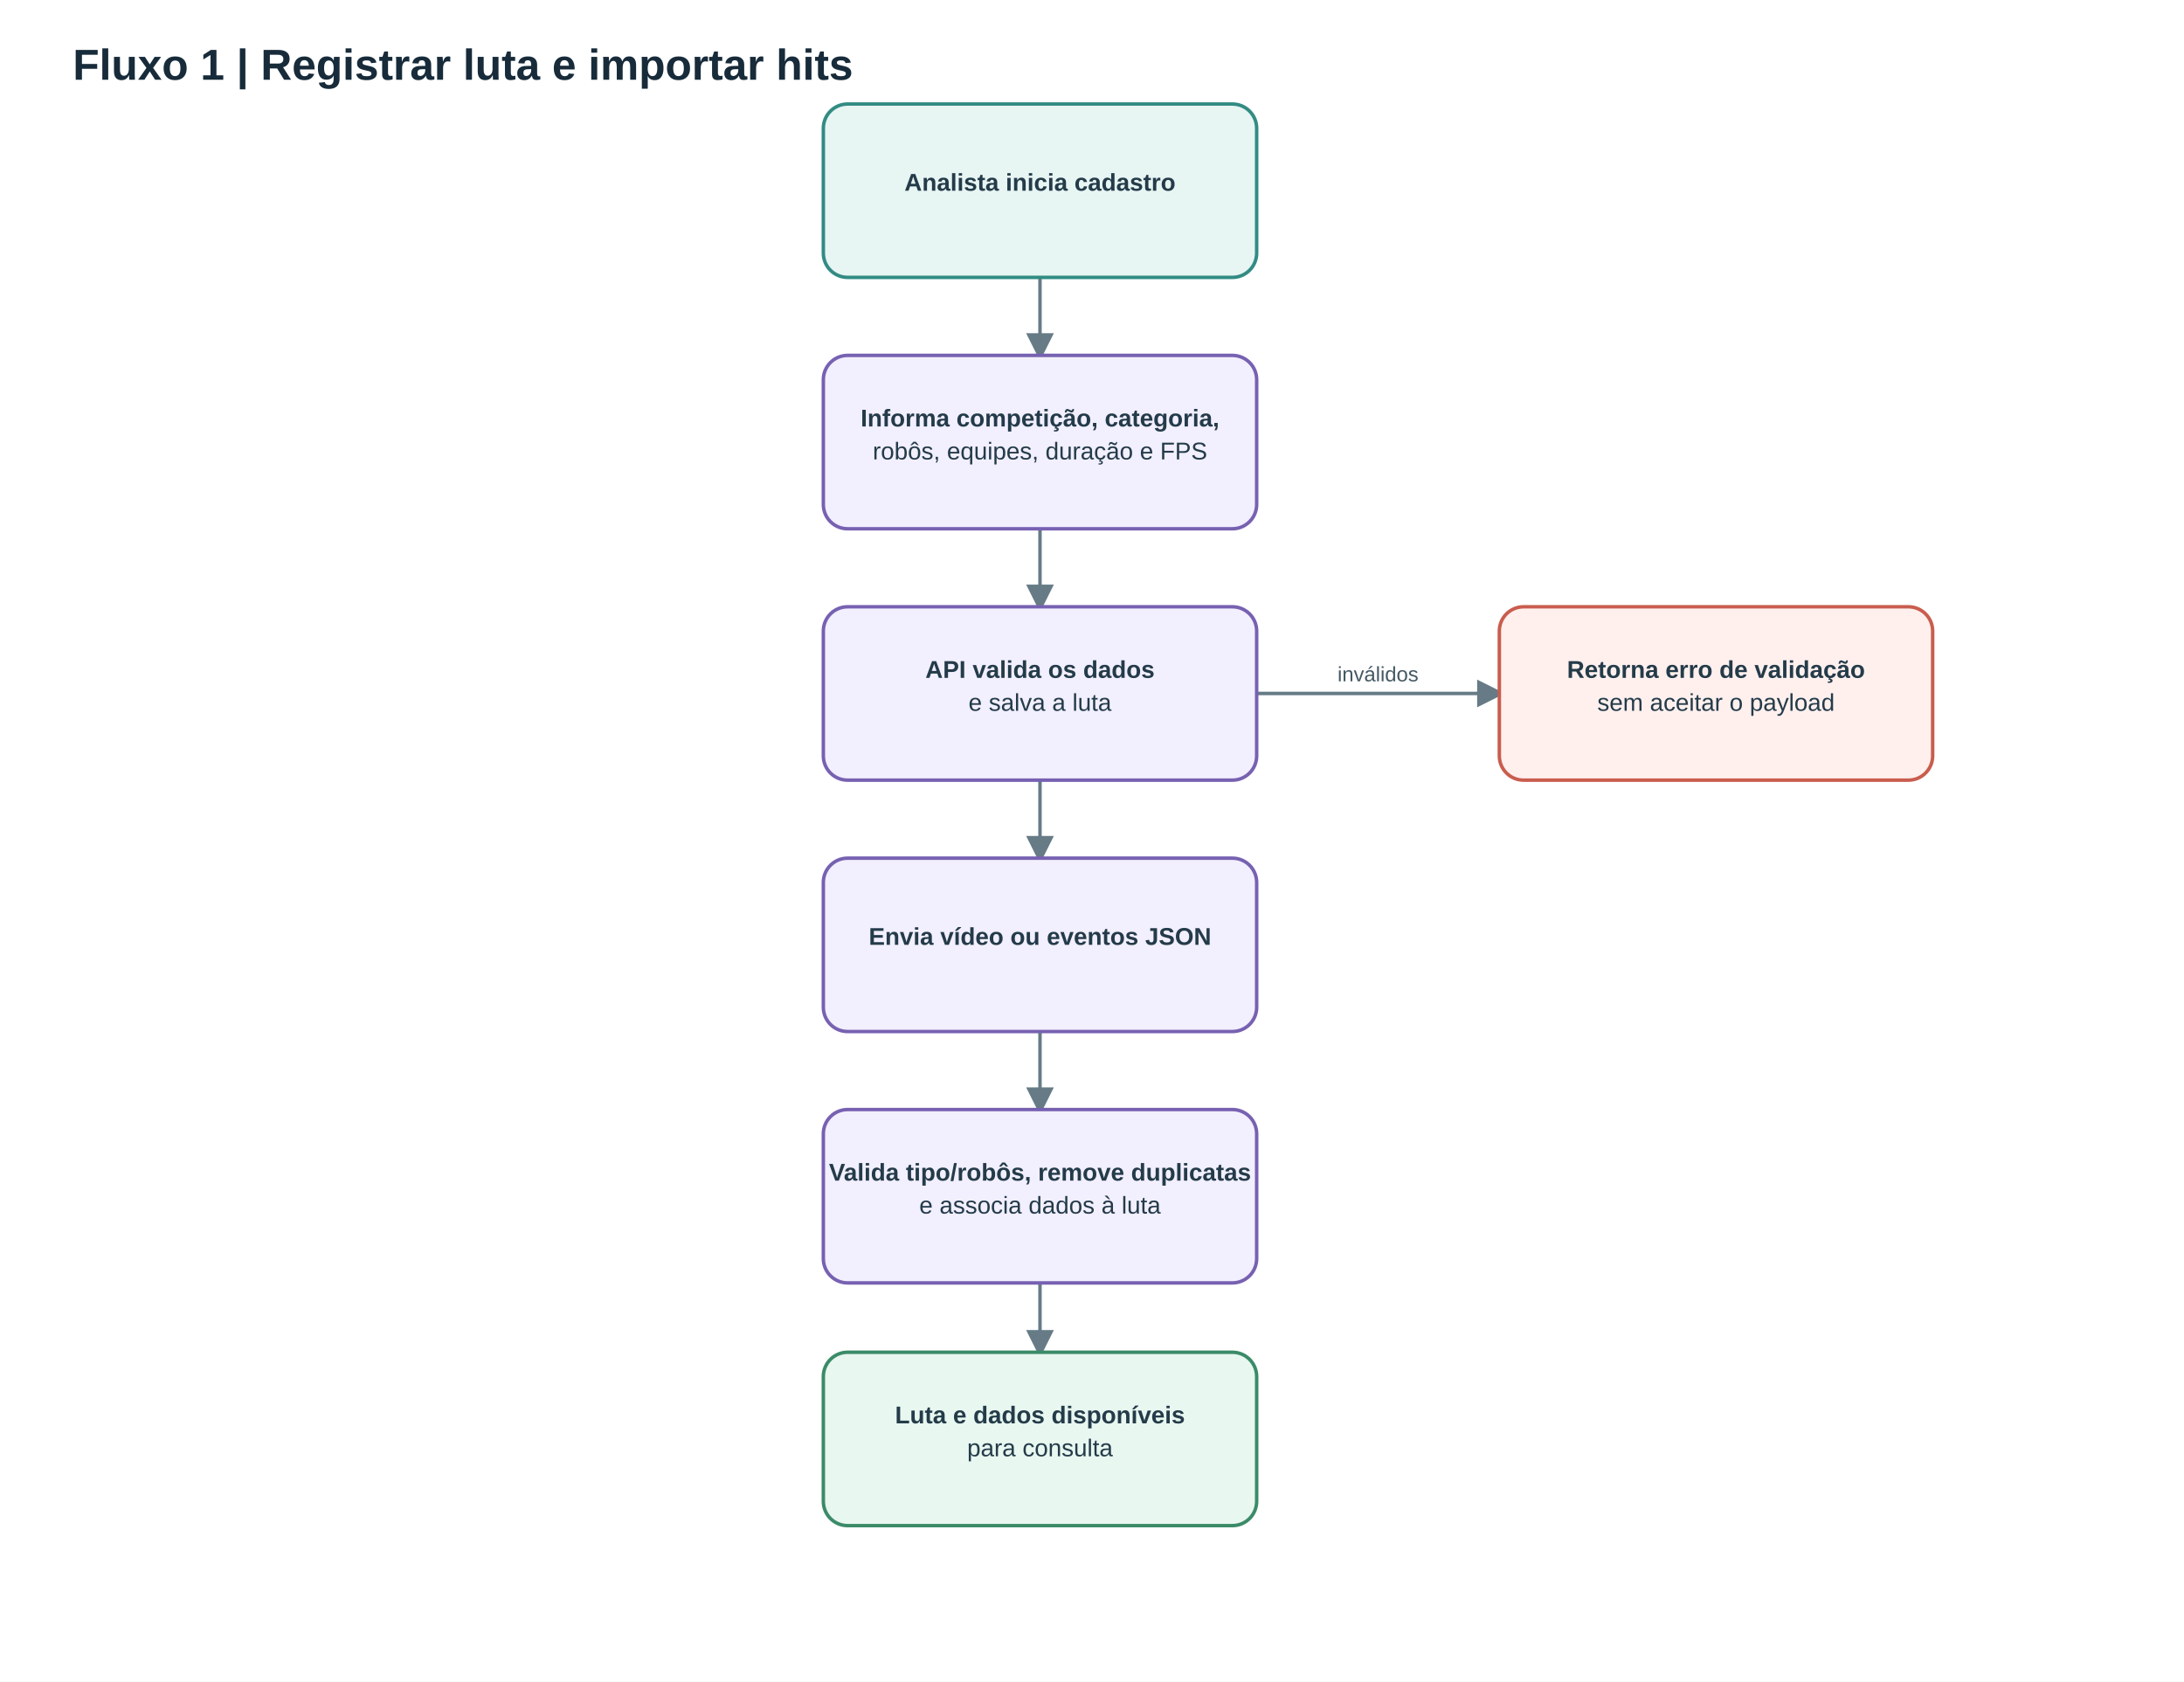
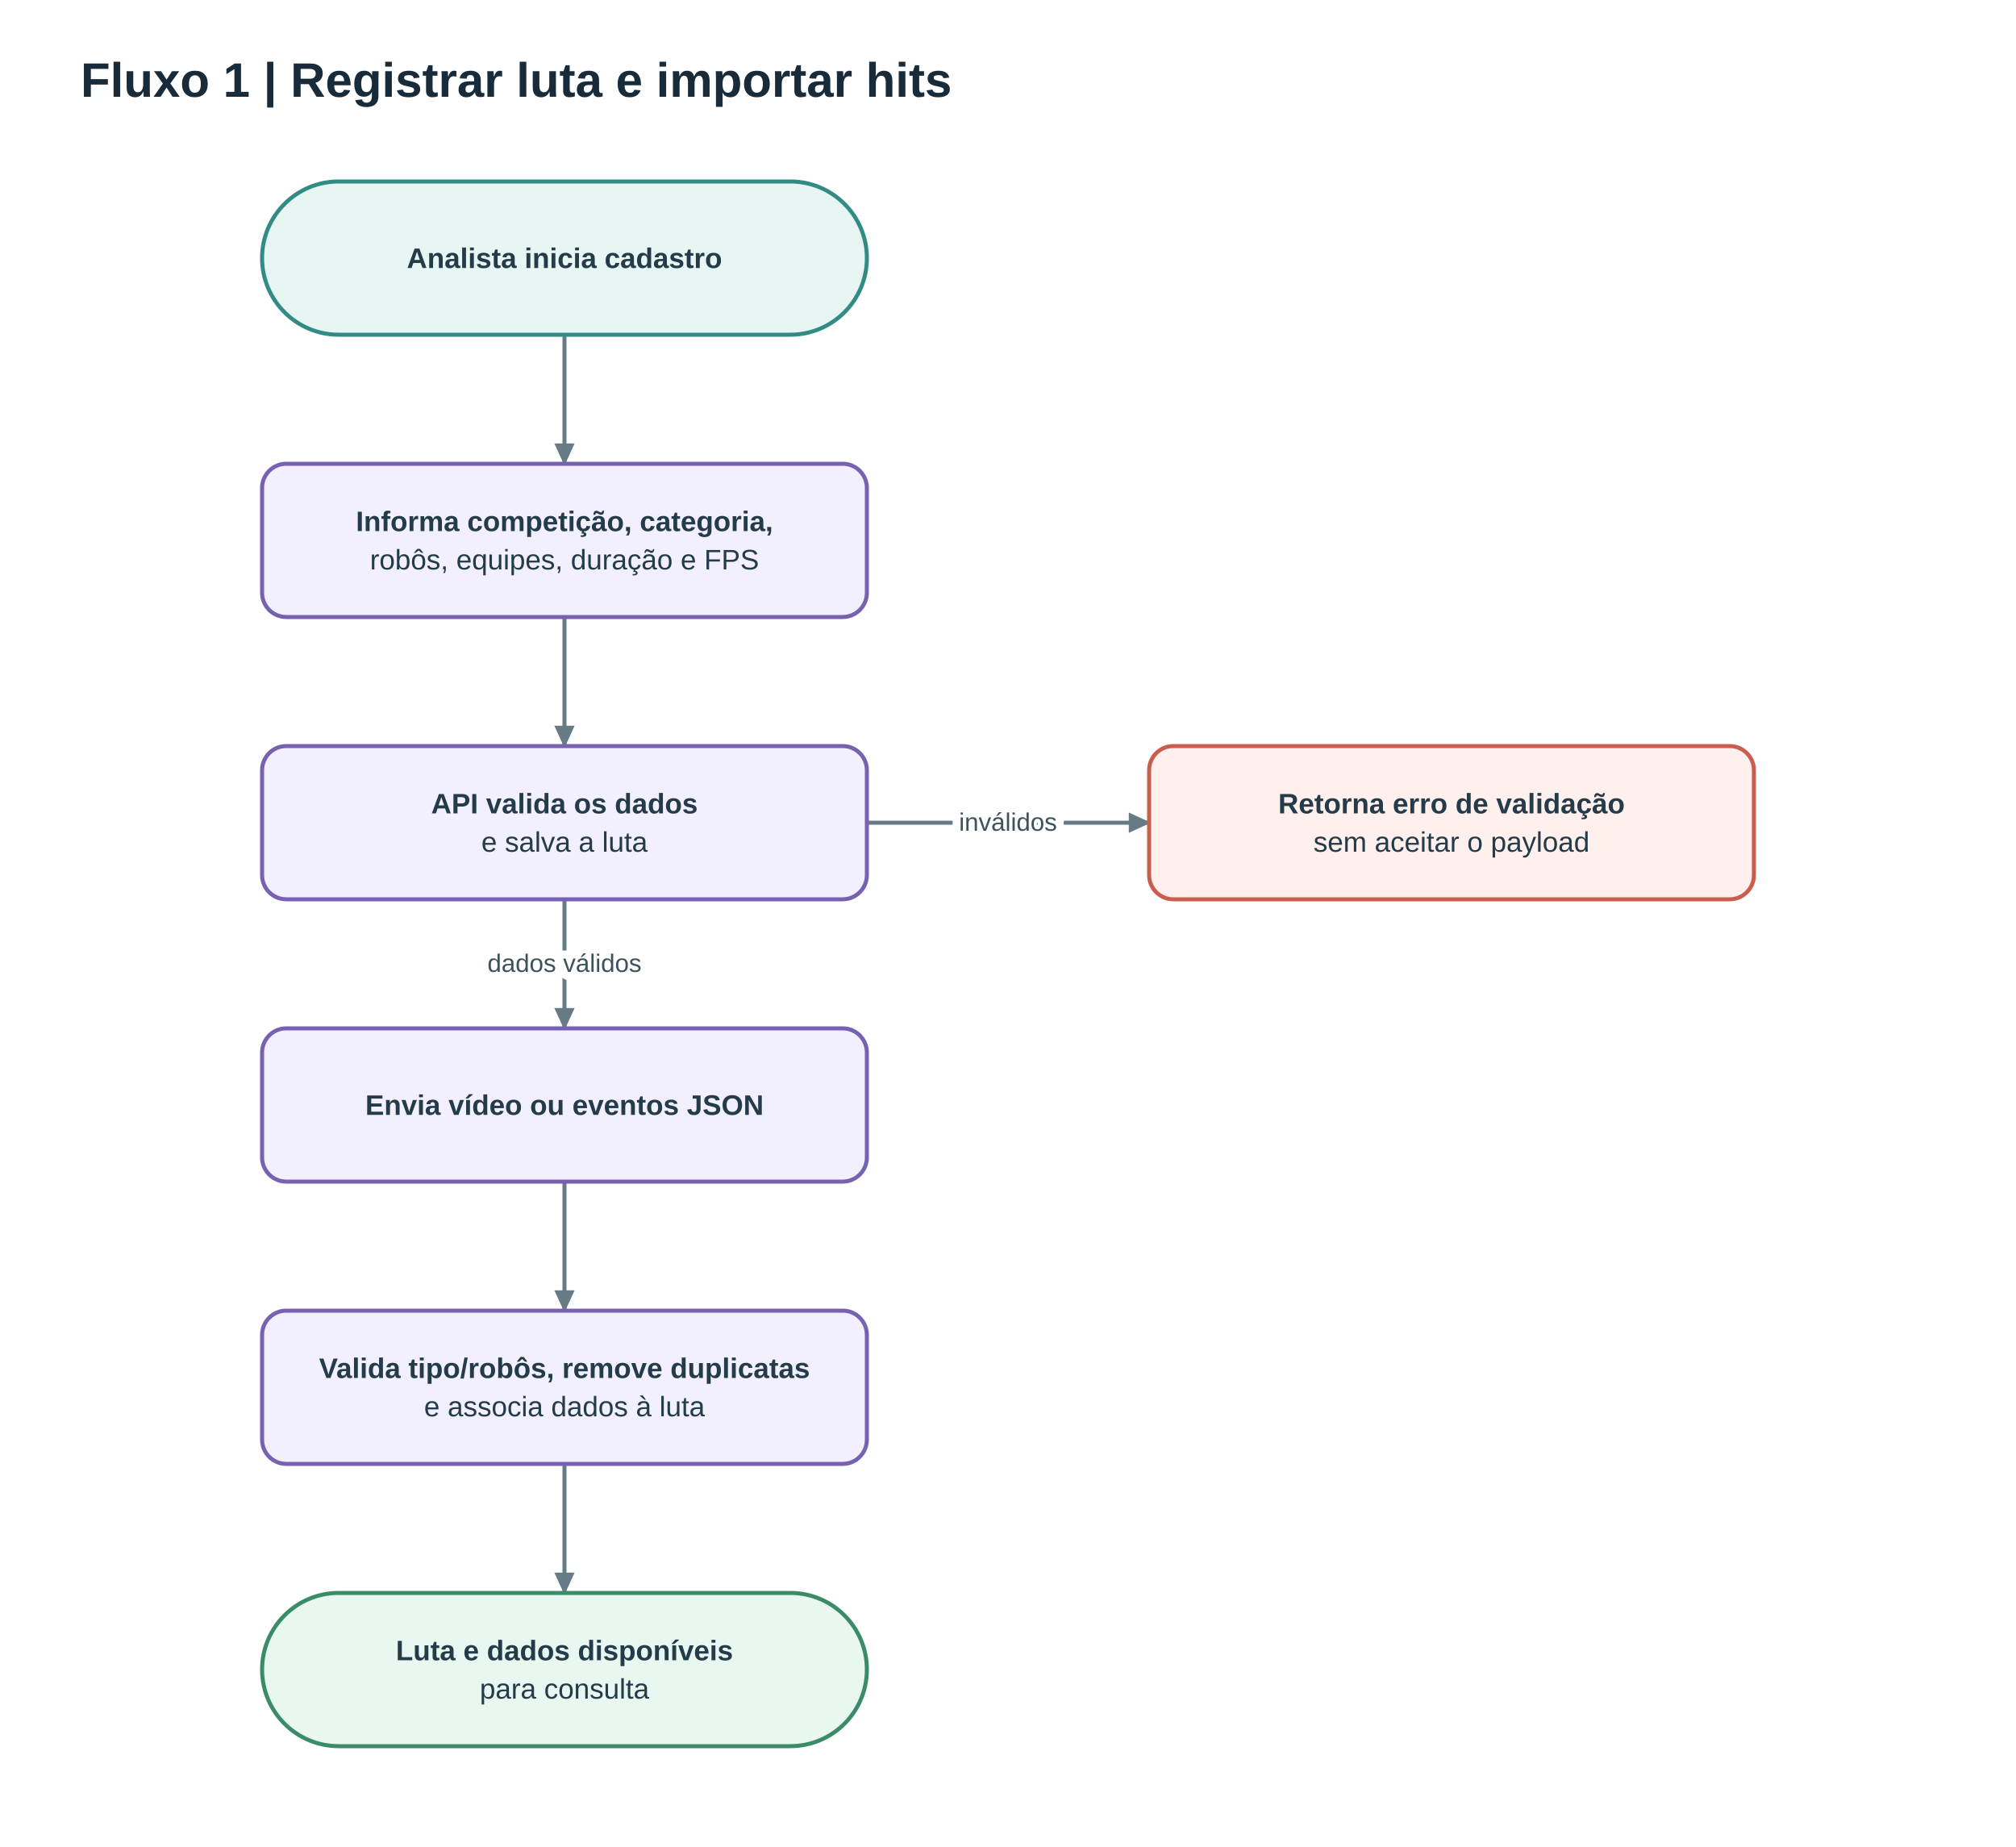
- <svg xmlns="http://www.w3.org/2000/svg" viewBox="0 0 1260 970" role="img" aria-labelledby="title desc">
+ <svg xmlns="http://www.w3.org/2000/svg" width="1000" height="916" viewBox="0 0 1000 916" role="img" aria-labelledby="title desc">
  <defs>
-     <marker id="arrow" viewBox="0 0 10 10" refX="8" refY="5" markerWidth="8" markerHeight="8" orient="auto-start-reverse">
-       <path d="M 0 0 L 10 5 L 0 10 z" fill="#667b86" />
+     <marker id="arrow" viewBox="0 0 12 12" refX="11" refY="6" markerWidth="11" markerHeight="11" markerUnits="userSpaceOnUse" orient="auto-start-reverse">
+       <path d="M 0 0.5 L 12 6 L 0 11.5 z" fill="#667b86" />
+     </marker>
+     <marker id="er-one" viewBox="0 0 20 20" refX="0" refY="10" markerWidth="20" markerHeight="20" markerUnits="userSpaceOnUse" orient="auto">
+       <path d="M 8 2 V 18 M 13 2 V 18" stroke="#667b86" stroke-width="2" fill="none" />
+     </marker>
+     <marker id="er-many" viewBox="0 0 20 20" refX="20" refY="10" markerWidth="20" markerHeight="20" markerUnits="userSpaceOnUse" orient="auto">
+       <path d="M 4 10 L 20 2 M 4 10 L 20 18 M 4 10 H 20 M 3 2 V 18" stroke="#667b86" stroke-width="2" fill="none" />
    </marker>
  </defs>
  <rect width="100%" height="100%" fill="#ffffff" />
-   <text x="42" y="46" font-family="Arial, sans-serif" font-size="25" font-weight="700" fill="#172b3a">Fluxo 1 | Registrar luta e importar hits</text>
-   <path d="M 600 160 L 600 205" fill="none" stroke="#667b86" stroke-width="2" marker-end="url(#arrow)" />
-   <path d="M 600 305 L 600 350" fill="none" stroke="#667b86" stroke-width="2" marker-end="url(#arrow)" />
-   <path d="M 600 450 L 600 495" fill="none" stroke="#667b86" stroke-width="2" marker-end="url(#arrow)" />
-   <path d="M 725 400 L 865 400" fill="none" stroke="#667b86" stroke-width="2" marker-end="url(#arrow)" />
-   <text x="795" y="393" text-anchor="middle" font-family="Arial, sans-serif" font-size="12" fill="#445963" paint-order="stroke" stroke="#ffffff" stroke-width="7" stroke-linejoin="round">inválidos</text>
-   <path d="M 600 595 L 600 640" fill="none" stroke="#667b86" stroke-width="2" marker-end="url(#arrow)" />
-   <path d="M 600 740 L 600 780" fill="none" stroke="#667b86" stroke-width="2" marker-end="url(#arrow)" />
-   <rect x="475" y="60" width="250" height="100" rx="14" fill="#e7f5f3" stroke="#328c83" stroke-width="2" />
-   <text x="600" y="110" text-anchor="middle" font-family="Arial, sans-serif" font-size="14" font-weight="700" fill="#243b49">Analista inicia cadastro</text>
-   <rect x="475" y="205" width="250" height="100" rx="14" fill="#f2efff" stroke="#7761b1" stroke-width="2" />
-   <text x="600" y="246" text-anchor="middle" font-family="Arial, sans-serif" font-size="14" font-weight="700" fill="#243b49">Informa competição, categoria,</text>
-   <text x="600" y="265" text-anchor="middle" font-family="Arial, sans-serif" font-size="14" font-weight="400" fill="#243b49">robôs, equipes, duração e FPS</text>
-   <rect x="475" y="350" width="250" height="100" rx="14" fill="#f2efff" stroke="#7761b1" stroke-width="2" />
-   <text x="600" y="391" text-anchor="middle" font-family="Arial, sans-serif" font-size="14" font-weight="700" fill="#243b49">API valida os dados</text>
-   <text x="600" y="410" text-anchor="middle" font-family="Arial, sans-serif" font-size="14" font-weight="400" fill="#243b49">e salva a luta</text>
-   <rect x="475" y="495" width="250" height="100" rx="14" fill="#f2efff" stroke="#7761b1" stroke-width="2" />
-   <text x="600" y="545" text-anchor="middle" font-family="Arial, sans-serif" font-size="14" font-weight="700" fill="#243b49">Envia vídeo ou eventos JSON</text>
-   <rect x="475" y="640" width="250" height="100" rx="14" fill="#f2efff" stroke="#7761b1" stroke-width="2" />
-   <text x="600" y="681" text-anchor="middle" font-family="Arial, sans-serif" font-size="14" font-weight="700" fill="#243b49">Valida tipo/robôs, remove duplicatas</text>
-   <text x="600" y="700" text-anchor="middle" font-family="Arial, sans-serif" font-size="14" font-weight="400" fill="#243b49">e associa dados à luta</text>
-   <rect x="865" y="350" width="250" height="100" rx="14" fill="#fff0ee" stroke="#c95d4e" stroke-width="2" />
-   <text x="990" y="391" text-anchor="middle" font-family="Arial, sans-serif" font-size="14" font-weight="700" fill="#243b49">Retorna erro de validação</text>
-   <text x="990" y="410" text-anchor="middle" font-family="Arial, sans-serif" font-size="14" font-weight="400" fill="#243b49">sem aceitar o payload</text>
-   <rect x="475" y="780" width="250" height="100" rx="14" fill="#e8f7f0" stroke="#3b8b68" stroke-width="2" />
-   <text x="600" y="821" text-anchor="middle" font-family="Arial, sans-serif" font-size="14" font-weight="700" fill="#243b49">Luta e dados disponíveis</text>
-   <text x="600" y="840" text-anchor="middle" font-family="Arial, sans-serif" font-size="14" font-weight="400" fill="#243b49">para consulta</text>
+   <text x="40" y="48" font-family="Arial, Helvetica, sans-serif" font-size="24" font-weight="700" fill="#172b3a">Fluxo 1 | Registrar luta e importar hits</text>
+   <path d="M 280 166 L 280 230" fill="none" stroke="#667b86" stroke-width="2" stroke-linejoin="round" marker-end="url(#arrow)" />
+   <path d="M 280 306 L 280 370" fill="none" stroke="#667b86" stroke-width="2" stroke-linejoin="round" marker-end="url(#arrow)" />
+   <path d="M 280 446 L 280 510" fill="none" stroke="#667b86" stroke-width="2" stroke-linejoin="round" marker-end="url(#arrow)" />
+   <path d="M 280 586 L 280 650" fill="none" stroke="#667b86" stroke-width="2" stroke-linejoin="round" marker-end="url(#arrow)" />
+   <path d="M 280 726 L 280 790" fill="none" stroke="#667b86" stroke-width="2" stroke-linejoin="round" marker-end="url(#arrow)" />
+   <path d="M 430 408 L 570 408" fill="none" stroke="#667b86" stroke-width="2" stroke-linejoin="round" marker-end="url(#arrow)" />
+   <rect x="130" y="90" width="300" height="76" rx="38.0" fill="#e7f5f3" stroke="#328c83" stroke-width="2" />
+   <text x="280.0" y="132.9" text-anchor="middle" font-family="Arial, Helvetica, sans-serif" font-size="14" font-weight="700" fill="#243b49">Analista inicia cadastro</text>
+   <rect x="130" y="230" width="300" height="76" rx="12" fill="#f2efff" stroke="#7761b1" stroke-width="2" />
+   <text x="280.0" y="263.4" text-anchor="middle" font-family="Arial, Helvetica, sans-serif" font-size="14" font-weight="700" fill="#243b49">Informa competição, categoria,</text>
+   <text x="280.0" y="282.4" text-anchor="middle" font-family="Arial, Helvetica, sans-serif" font-size="14" font-weight="400" fill="#243b49">robôs, equipes, duração e FPS</text>
+   <rect x="130" y="370" width="300" height="76" rx="12" fill="#f2efff" stroke="#7761b1" stroke-width="2" />
+   <text x="280.0" y="403.4" text-anchor="middle" font-family="Arial, Helvetica, sans-serif" font-size="14" font-weight="700" fill="#243b49">API valida os dados</text>
+   <text x="280.0" y="422.4" text-anchor="middle" font-family="Arial, Helvetica, sans-serif" font-size="14" font-weight="400" fill="#243b49">e salva a luta</text>
+   <rect x="130" y="510" width="300" height="76" rx="12" fill="#f2efff" stroke="#7761b1" stroke-width="2" />
+   <text x="280.0" y="552.9" text-anchor="middle" font-family="Arial, Helvetica, sans-serif" font-size="14" font-weight="700" fill="#243b49">Envia vídeo ou eventos JSON</text>
+   <rect x="130" y="650" width="300" height="76" rx="12" fill="#f2efff" stroke="#7761b1" stroke-width="2" />
+   <text x="280.0" y="683.4" text-anchor="middle" font-family="Arial, Helvetica, sans-serif" font-size="14" font-weight="700" fill="#243b49">Valida tipo/robôs, remove duplicatas</text>
+   <text x="280.0" y="702.4" text-anchor="middle" font-family="Arial, Helvetica, sans-serif" font-size="14" font-weight="400" fill="#243b49">e associa dados à luta</text>
+   <rect x="130" y="790" width="300" height="76" rx="38.0" fill="#e8f7f0" stroke="#3b8b68" stroke-width="2" />
+   <text x="280.0" y="823.4" text-anchor="middle" font-family="Arial, Helvetica, sans-serif" font-size="14" font-weight="700" fill="#243b49">Luta e dados disponíveis</text>
+   <text x="280.0" y="842.4" text-anchor="middle" font-family="Arial, Helvetica, sans-serif" font-size="14" font-weight="400" fill="#243b49">para consulta</text>
+   <rect x="570" y="370" width="300" height="76" rx="12" fill="#fff0ee" stroke="#c95d4e" stroke-width="2" />
+   <text x="720.0" y="403.4" text-anchor="middle" font-family="Arial, Helvetica, sans-serif" font-size="14" font-weight="700" fill="#243b49">Retorna erro de validação</text>
+   <text x="720.0" y="422.4" text-anchor="middle" font-family="Arial, Helvetica, sans-serif" font-size="14" font-weight="400" fill="#243b49">sem aceitar o payload</text>
+   <text x="280.0" y="482.0" text-anchor="middle" font-family="Arial, Helvetica, sans-serif" font-size="12.5" fill="#3d525d" paint-order="stroke" stroke="#ffffff" stroke-width="8" stroke-linejoin="round">dados válidos</text>
+   <text x="500.0" y="412.0" text-anchor="middle" font-family="Arial, Helvetica, sans-serif" font-size="12.5" fill="#3d525d" paint-order="stroke" stroke="#ffffff" stroke-width="8" stroke-linejoin="round">inválidos</text>
</svg>
